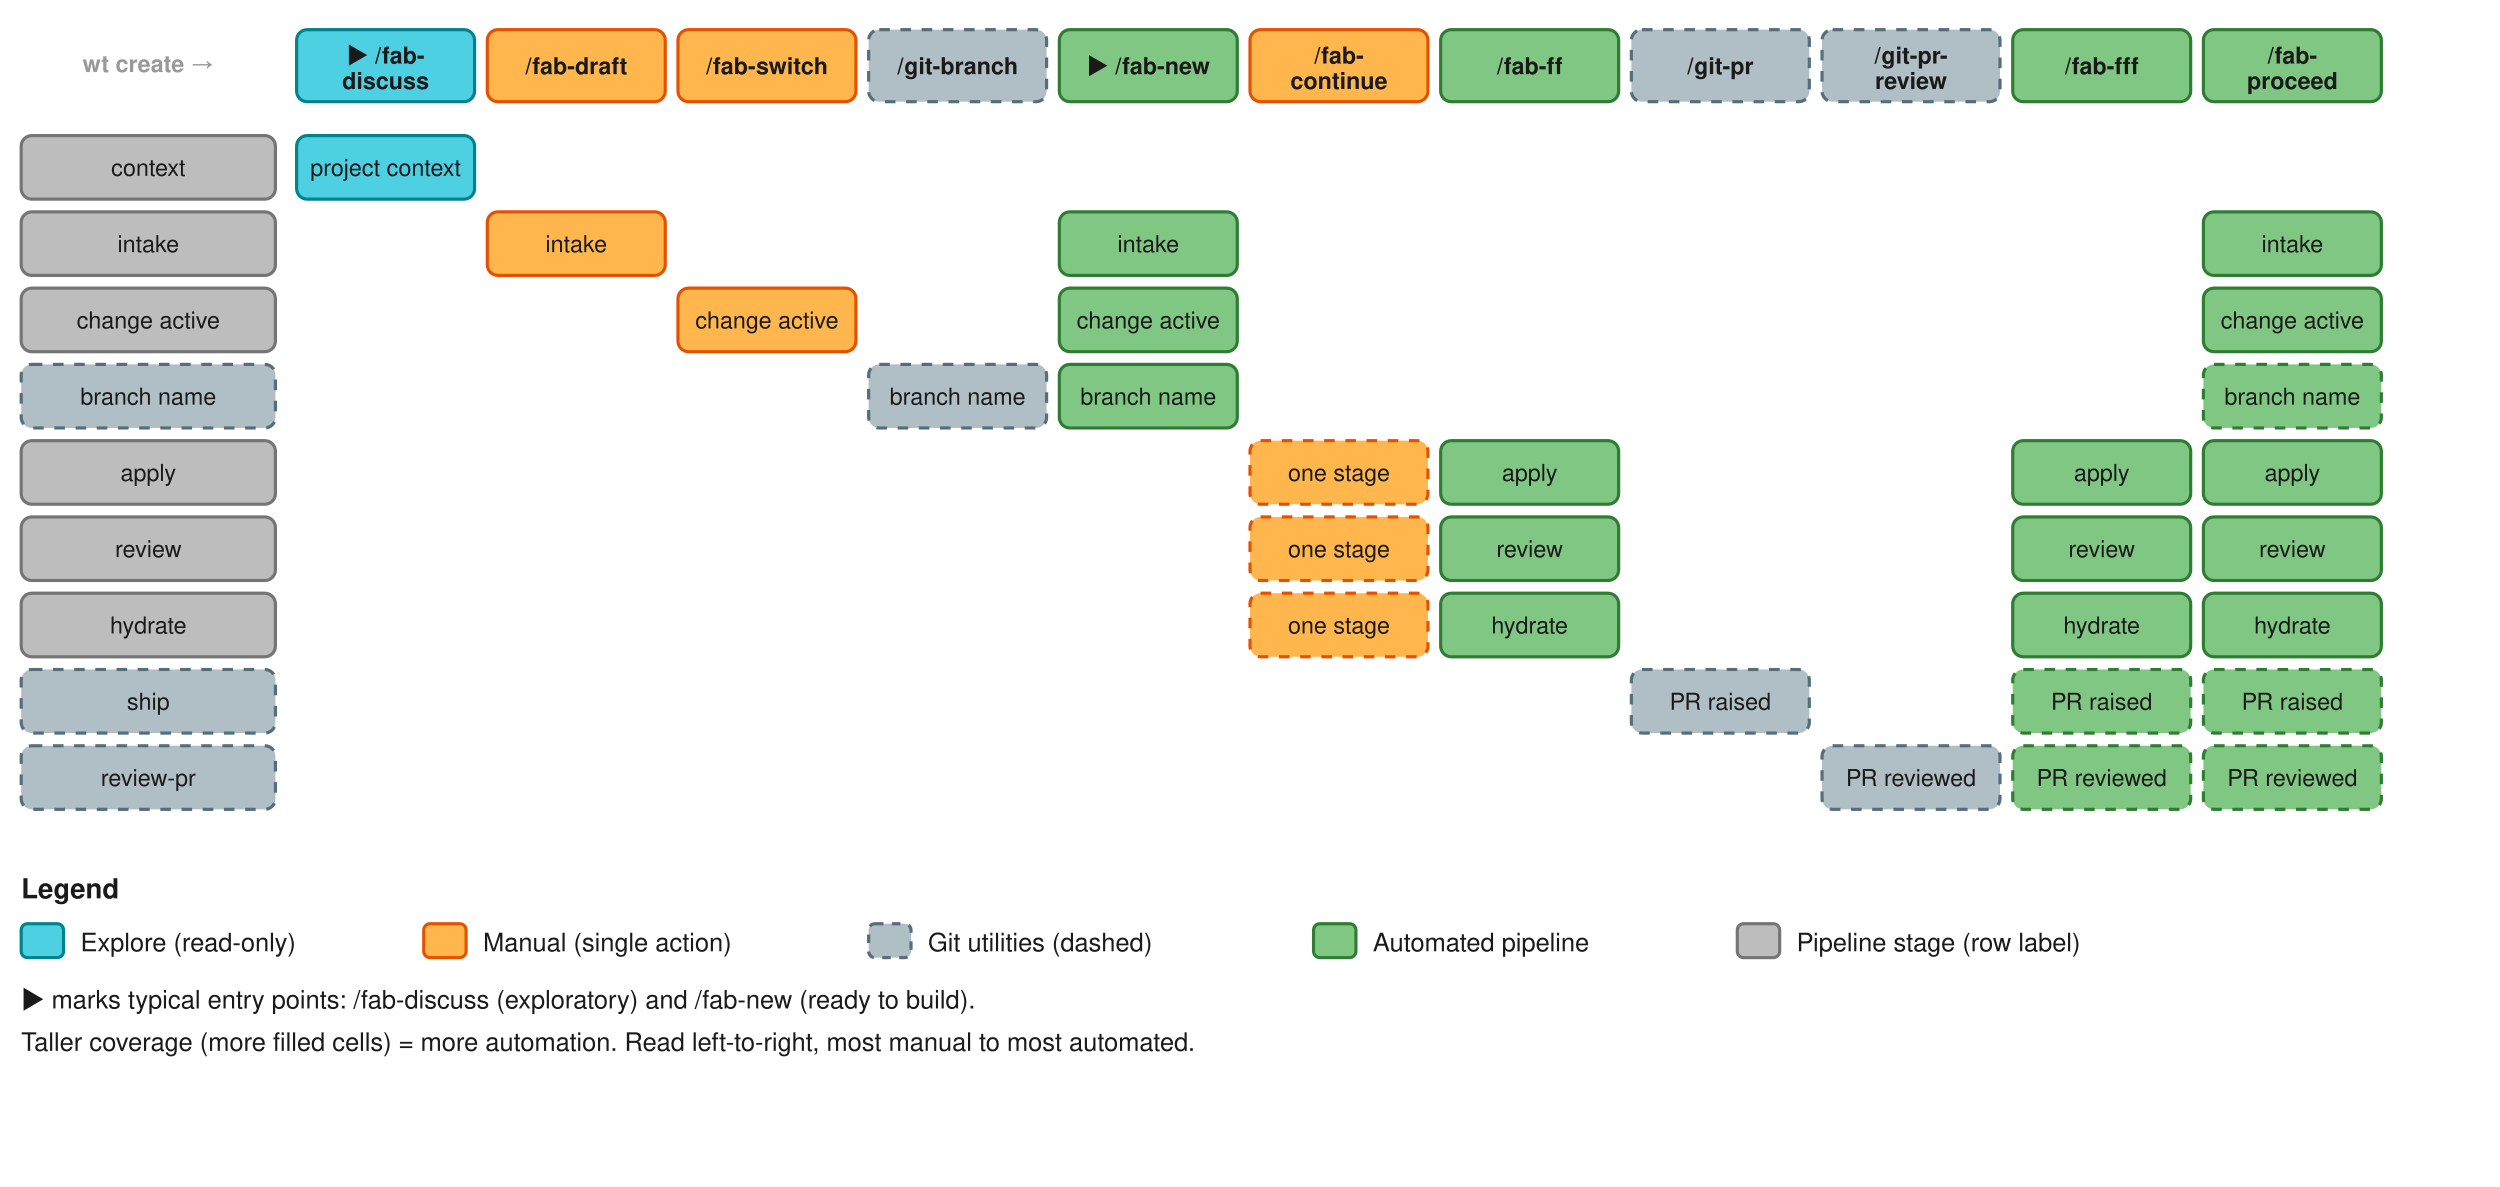
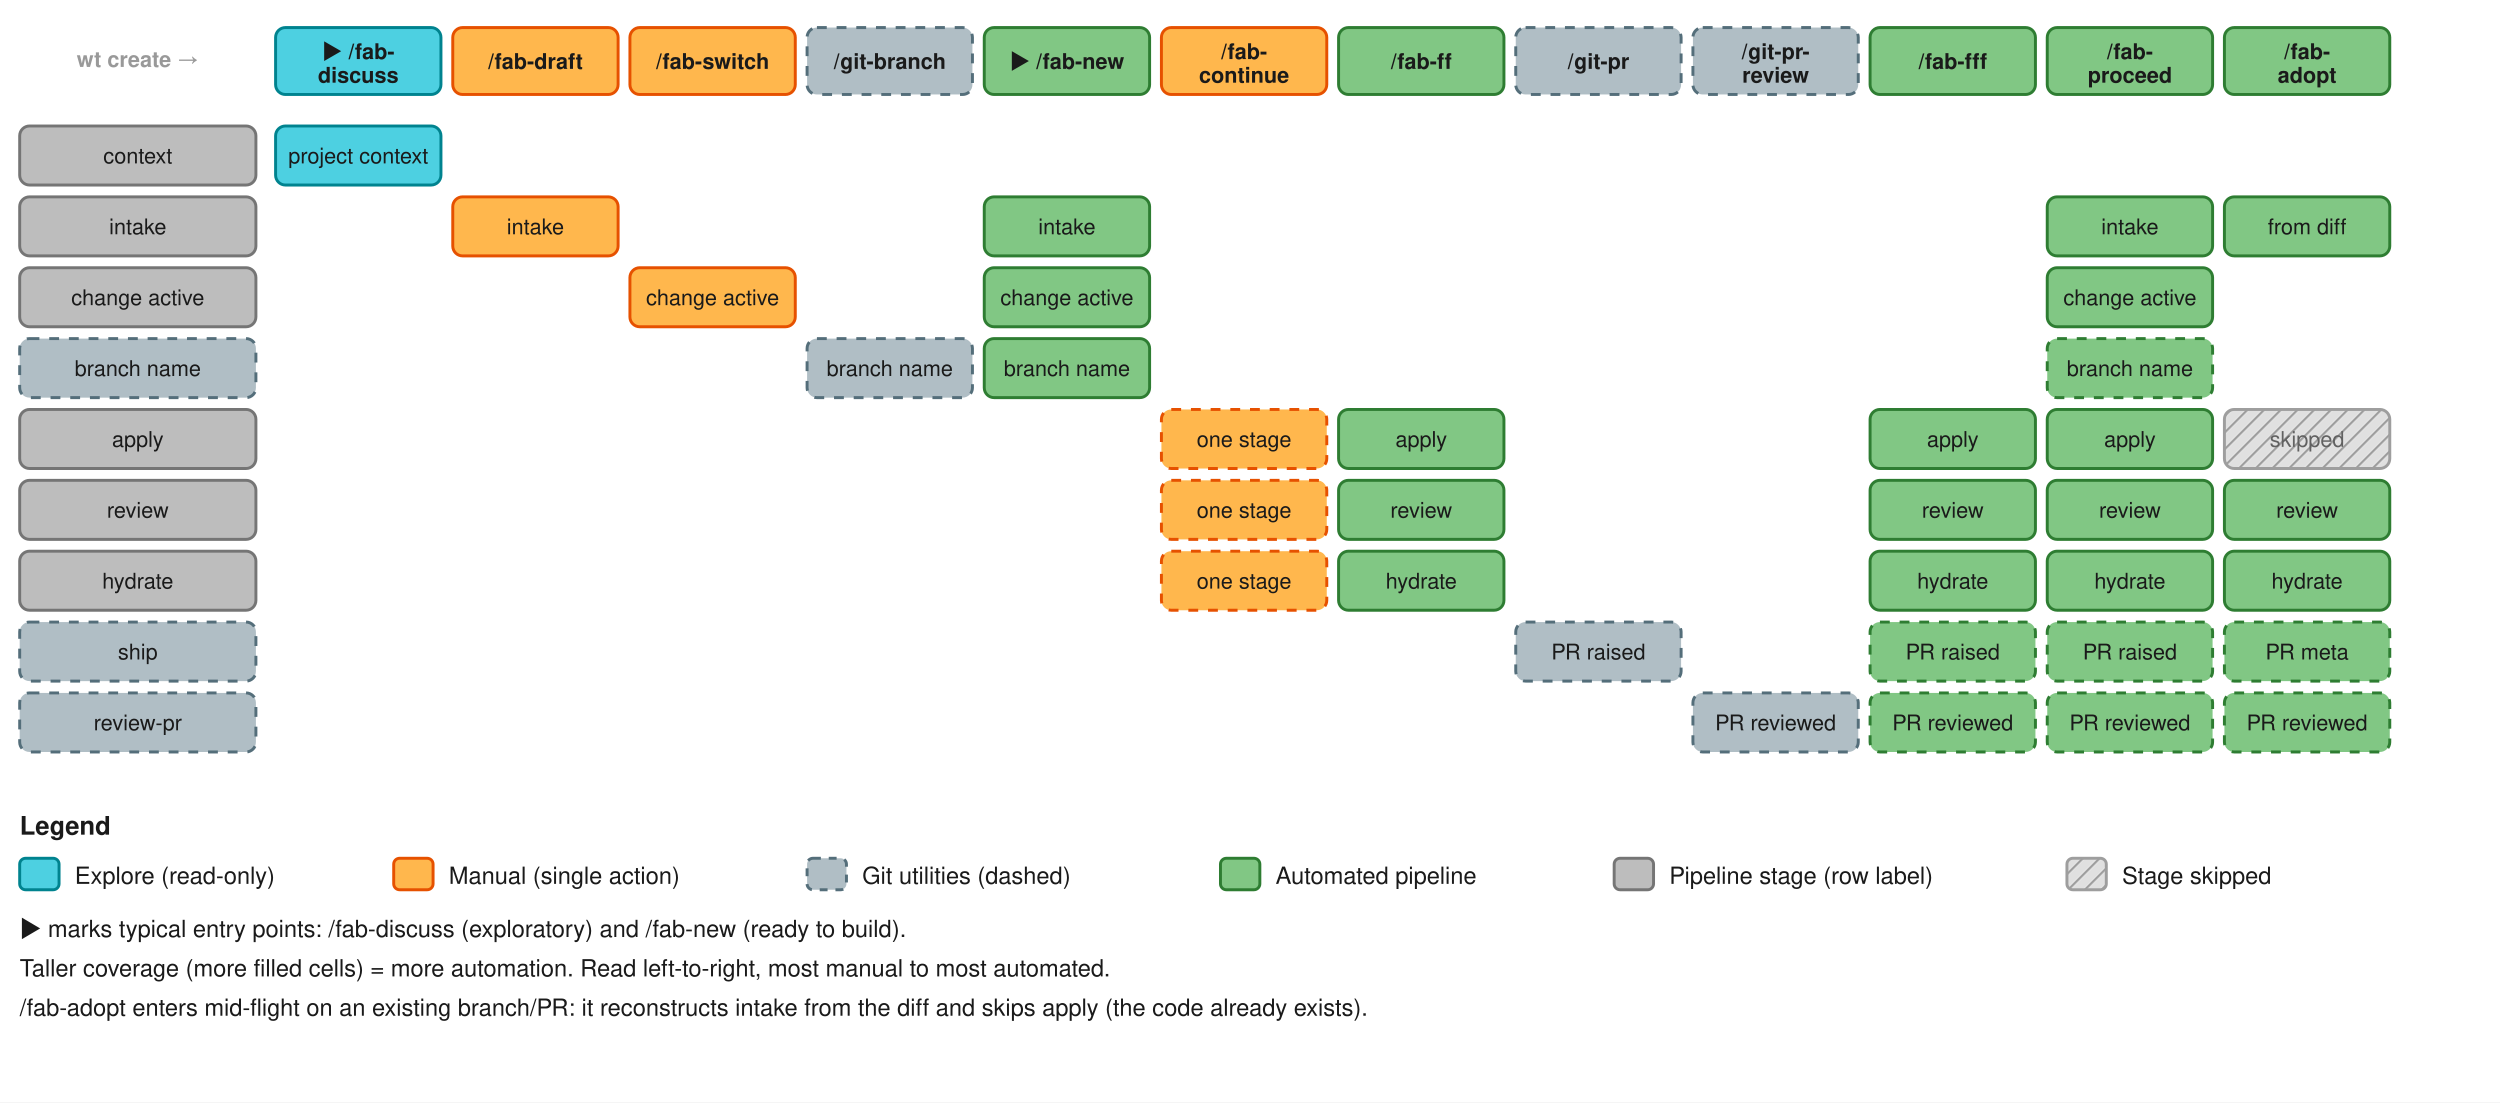
- <svg xmlns="http://www.w3.org/2000/svg" width="1180" height="560" viewBox="0 0 1180 560" font-family="-apple-system, BlinkMacSystemFont, 'Segoe UI', Helvetica, Arial, sans-serif" role="img" aria-label="Stage coverage by command: a matrix whose rows are pipeline stages (context, intake, change active, branch name, apply, review, hydrate, ship, review-pr) and whose columns are commands. fab-discuss covers context. fab-draft covers intake. fab-switch covers change active. git-branch covers branch name. fab-new covers intake, change active, and branch name. fab-continue, fab-ff, fab-fff, and fab-proceed each cover apply, review, and hydrate; fff and proceed also cover ship and review-pr. git-pr covers ship. git-pr-review covers review-pr.">
-   <rect x="0" y="0" width="1180" height="560" fill="#ffffff" />
+ <svg xmlns="http://www.w3.org/2000/svg" width="1270" height="560" viewBox="0 0 1270 560" font-family="-apple-system, BlinkMacSystemFont, 'Segoe UI', Helvetica, Arial, sans-serif" role="img" aria-label="Stage coverage by command: a matrix whose rows are pipeline stages (context, intake, change active, branch name, apply, review, hydrate, ship, review-pr) and whose columns are commands. fab-discuss covers context. fab-draft covers intake. fab-switch covers change active. git-branch covers branch name. fab-new covers intake, change active, and branch name. fab-continue, fab-ff, fab-fff, and fab-proceed each cover apply, review, and hydrate; fff and proceed also cover ship and review-pr. git-pr covers ship. git-pr-review covers review-pr. fab-adopt enters mid-flight: it covers intake, review, hydrate, ship, and review-pr, and marks apply skipped.">
+   <defs>
+     <pattern id="skip-hatch" patternUnits="userSpaceOnUse" width="6" height="6" patternTransform="rotate(45)">
+       <rect width="6" height="6" fill="#e0e0e0" />
+       <line x1="0" y1="0" x2="0" y2="6" stroke="#9e9e9e" stroke-width="2" />
+     </pattern>
+   </defs>
+   <rect x="0" y="0" width="1270" height="560" fill="#ffffff" />
  <g font-size="11" font-weight="600" fill="#1a1a1a" text-anchor="middle">
    <text x="70" y="34" fill="#999999" font-size="11">wt create →</text>
    <rect x="140" y="14" width="84" height="34" rx="5" fill="#4dd0e1" stroke="#00838f" stroke-width="1.5" />
    <text x="182" y="30">▶ /fab-</text>
    <text x="182" y="42">discuss</text>
    <rect x="230" y="14" width="84" height="34" rx="5" fill="#ffb74d" stroke="#E65100" stroke-width="1.5" />
    <text x="272" y="35">/fab-draft</text>
    <rect x="320" y="14" width="84" height="34" rx="5" fill="#ffb74d" stroke="#E65100" stroke-width="1.5" />
    <text x="362" y="35">/fab-switch</text>
    <rect x="410" y="14" width="84" height="34" rx="5" fill="#b0bec5" stroke="#546e7a" stroke-width="1.5" stroke-dasharray="5 5" />
    <text x="452" y="35">/git-branch</text>
    <rect x="500" y="14" width="84" height="34" rx="5" fill="#81c784" stroke="#2E7D32" stroke-width="1.5" />
    <text x="542" y="35">▶ /fab-new</text>
    <rect x="590" y="14" width="84" height="34" rx="5" fill="#ffb74d" stroke="#E65100" stroke-width="1.5" />
    <text x="632" y="30">/fab-</text>
    <text x="632" y="42">continue</text>
    <rect x="680" y="14" width="84" height="34" rx="5" fill="#81c784" stroke="#2E7D32" stroke-width="1.5" />
    <text x="722" y="35">/fab-ff</text>
    <rect x="770" y="14" width="84" height="34" rx="5" fill="#b0bec5" stroke="#546e7a" stroke-width="1.5" stroke-dasharray="5 5" />
    <text x="812" y="35">/git-pr</text>
    <rect x="860" y="14" width="84" height="34" rx="5" fill="#b0bec5" stroke="#546e7a" stroke-width="1.5" stroke-dasharray="5 5" />
    <text x="902" y="30">/git-pr-</text>
    <text x="902" y="42">review</text>
    <rect x="950" y="14" width="84" height="34" rx="5" fill="#81c784" stroke="#2E7D32" stroke-width="1.5" />
    <text x="992" y="35">/fab-fff</text>
    <rect x="1040" y="14" width="84" height="34" rx="5" fill="#81c784" stroke="#2E7D32" stroke-width="1.5" />
    <text x="1082" y="30">/fab-</text>
    <text x="1082" y="42">proceed</text>
+     <rect x="1130" y="14" width="84" height="34" rx="5" fill="#81c784" stroke="#2E7D32" stroke-width="1.5" />
+     <text x="1172" y="30">/fab-</text>
+     <text x="1172" y="42">adopt</text>
  </g>
  <g font-size="11" fill="#1a1a1a" text-anchor="middle">
    <rect x="10" y="64" width="120" height="30" rx="5" fill="#bdbdbd" stroke="#757575" stroke-width="1.5" />
    <text x="70" y="83">context</text>
    <rect x="10" y="100" width="120" height="30" rx="5" fill="#bdbdbd" stroke="#757575" stroke-width="1.5" />
    <text x="70" y="119">intake</text>
    <rect x="10" y="136" width="120" height="30" rx="5" fill="#bdbdbd" stroke="#757575" stroke-width="1.5" />
    <text x="70" y="155">change active</text>
    <rect x="10" y="172" width="120" height="30" rx="5" fill="#b0bec5" stroke="#546e7a" stroke-width="1.5" stroke-dasharray="5 5" />
    <text x="70" y="191">branch name</text>
    <rect x="10" y="208" width="120" height="30" rx="5" fill="#bdbdbd" stroke="#757575" stroke-width="1.5" />
    <text x="70" y="227">apply</text>
    <rect x="10" y="244" width="120" height="30" rx="5" fill="#bdbdbd" stroke="#757575" stroke-width="1.5" />
    <text x="70" y="263">review</text>
    <rect x="10" y="280" width="120" height="30" rx="5" fill="#bdbdbd" stroke="#757575" stroke-width="1.5" />
    <text x="70" y="299">hydrate</text>
    <rect x="10" y="316" width="120" height="30" rx="5" fill="#b0bec5" stroke="#546e7a" stroke-width="1.5" stroke-dasharray="5 5" />
    <text x="70" y="335">ship</text>
    <rect x="10" y="352" width="120" height="30" rx="5" fill="#b0bec5" stroke="#546e7a" stroke-width="1.5" stroke-dasharray="5 5" />
    <text x="70" y="371">review-pr</text>
    <rect x="140" y="64" width="84" height="30" rx="5" fill="#4dd0e1" stroke="#00838f" stroke-width="1.5" />
    <text x="182" y="83">project context</text>
    <rect x="230" y="100" width="84" height="30" rx="5" fill="#ffb74d" stroke="#E65100" stroke-width="1.5" />
    <text x="272" y="119">intake</text>
    <rect x="320" y="136" width="84" height="30" rx="5" fill="#ffb74d" stroke="#E65100" stroke-width="1.5" />
    <text x="362" y="155">change active</text>
    <rect x="410" y="172" width="84" height="30" rx="5" fill="#b0bec5" stroke="#546e7a" stroke-width="1.5" stroke-dasharray="5 5" />
    <text x="452" y="191">branch name</text>
    <rect x="500" y="100" width="84" height="30" rx="5" fill="#81c784" stroke="#2E7D32" stroke-width="1.5" />
    <text x="542" y="119">intake</text>
    <rect x="500" y="136" width="84" height="30" rx="5" fill="#81c784" stroke="#2E7D32" stroke-width="1.5" />
    <text x="542" y="155">change active</text>
    <rect x="500" y="172" width="84" height="30" rx="5" fill="#81c784" stroke="#2E7D32" stroke-width="1.5" />
    <text x="542" y="191">branch name</text>
    <rect x="590" y="208" width="84" height="30" rx="5" fill="#ffb74d" stroke="#E65100" stroke-width="1.5" stroke-dasharray="5 5" />
    <text x="632" y="227">one stage</text>
    <rect x="590" y="244" width="84" height="30" rx="5" fill="#ffb74d" stroke="#E65100" stroke-width="1.5" stroke-dasharray="5 5" />
    <text x="632" y="263">one stage</text>
    <rect x="590" y="280" width="84" height="30" rx="5" fill="#ffb74d" stroke="#E65100" stroke-width="1.5" stroke-dasharray="5 5" />
    <text x="632" y="299">one stage</text>
    <rect x="680" y="208" width="84" height="30" rx="5" fill="#81c784" stroke="#2E7D32" stroke-width="1.5" />
    <text x="722" y="227">apply</text>
    <rect x="680" y="244" width="84" height="30" rx="5" fill="#81c784" stroke="#2E7D32" stroke-width="1.5" />
    <text x="722" y="263">review</text>
    <rect x="680" y="280" width="84" height="30" rx="5" fill="#81c784" stroke="#2E7D32" stroke-width="1.5" />
    <text x="722" y="299">hydrate</text>
    <rect x="770" y="316" width="84" height="30" rx="5" fill="#b0bec5" stroke="#546e7a" stroke-width="1.5" stroke-dasharray="5 5" />
    <text x="812" y="335">PR raised</text>
    <rect x="860" y="352" width="84" height="30" rx="5" fill="#b0bec5" stroke="#546e7a" stroke-width="1.5" stroke-dasharray="5 5" />
    <text x="902" y="371">PR reviewed</text>
    <rect x="950" y="208" width="84" height="30" rx="5" fill="#81c784" stroke="#2E7D32" stroke-width="1.5" />
    <text x="992" y="227">apply</text>
    <rect x="950" y="244" width="84" height="30" rx="5" fill="#81c784" stroke="#2E7D32" stroke-width="1.5" />
    <text x="992" y="263">review</text>
    <rect x="950" y="280" width="84" height="30" rx="5" fill="#81c784" stroke="#2E7D32" stroke-width="1.5" />
    <text x="992" y="299">hydrate</text>
    <rect x="950" y="316" width="84" height="30" rx="5" fill="#81c784" stroke="#2E7D32" stroke-width="1.5" stroke-dasharray="5 5" />
    <text x="992" y="335">PR raised</text>
    <rect x="950" y="352" width="84" height="30" rx="5" fill="#81c784" stroke="#2E7D32" stroke-width="1.5" stroke-dasharray="5 5" />
    <text x="992" y="371">PR reviewed</text>
    <rect x="1040" y="100" width="84" height="30" rx="5" fill="#81c784" stroke="#2E7D32" stroke-width="1.5" />
    <text x="1082" y="119">intake</text>
    <rect x="1040" y="136" width="84" height="30" rx="5" fill="#81c784" stroke="#2E7D32" stroke-width="1.5" />
    <text x="1082" y="155">change active</text>
    <rect x="1040" y="172" width="84" height="30" rx="5" fill="#81c784" stroke="#2E7D32" stroke-width="1.5" stroke-dasharray="5 5" />
    <text x="1082" y="191">branch name</text>
    <rect x="1040" y="208" width="84" height="30" rx="5" fill="#81c784" stroke="#2E7D32" stroke-width="1.5" />
    <text x="1082" y="227">apply</text>
    <rect x="1040" y="244" width="84" height="30" rx="5" fill="#81c784" stroke="#2E7D32" stroke-width="1.5" />
    <text x="1082" y="263">review</text>
    <rect x="1040" y="280" width="84" height="30" rx="5" fill="#81c784" stroke="#2E7D32" stroke-width="1.5" />
    <text x="1082" y="299">hydrate</text>
    <rect x="1040" y="316" width="84" height="30" rx="5" fill="#81c784" stroke="#2E7D32" stroke-width="1.5" stroke-dasharray="5 5" />
    <text x="1082" y="335">PR raised</text>
    <rect x="1040" y="352" width="84" height="30" rx="5" fill="#81c784" stroke="#2E7D32" stroke-width="1.5" stroke-dasharray="5 5" />
    <text x="1082" y="371">PR reviewed</text>
+     <rect x="1130" y="100" width="84" height="30" rx="5" fill="#81c784" stroke="#2E7D32" stroke-width="1.5" />
+     <text x="1172" y="119">from diff</text>
+     <rect x="1130" y="208" width="84" height="30" rx="5" fill="url(#skip-hatch)" stroke="#9e9e9e" stroke-width="1.5" />
+     <text x="1172" y="227" fill="#616161">skipped</text>
+     <rect x="1130" y="244" width="84" height="30" rx="5" fill="#81c784" stroke="#2E7D32" stroke-width="1.5" />
+     <text x="1172" y="263">review</text>
+     <rect x="1130" y="280" width="84" height="30" rx="5" fill="#81c784" stroke="#2E7D32" stroke-width="1.5" />
+     <text x="1172" y="299">hydrate</text>
+     <rect x="1130" y="316" width="84" height="30" rx="5" fill="#81c784" stroke="#2E7D32" stroke-width="1.5" stroke-dasharray="5 5" />
+     <text x="1172" y="335">PR meta</text>
+     <rect x="1130" y="352" width="84" height="30" rx="5" fill="#81c784" stroke="#2E7D32" stroke-width="1.5" stroke-dasharray="5 5" />
+     <text x="1172" y="371">PR reviewed</text>
  </g>
  <g font-size="12" fill="#1a1a1a">
    <text x="10" y="424" font-weight="700" font-size="13">Legend</text>
    <rect x="10" y="436" width="20" height="16" rx="3" fill="#4dd0e1" stroke="#00838f" stroke-width="1.5" />
    <text x="38" y="449">Explore (read-only)</text>
    <rect x="200" y="436" width="20" height="16" rx="3" fill="#ffb74d" stroke="#E65100" stroke-width="1.5" />
    <text x="228" y="449">Manual (single action)</text>
    <rect x="410" y="436" width="20" height="16" rx="3" fill="#b0bec5" stroke="#546e7a" stroke-width="1.5" stroke-dasharray="4 4" />
    <text x="438" y="449">Git utilities (dashed)</text>
    <rect x="620" y="436" width="20" height="16" rx="3" fill="#81c784" stroke="#2E7D32" stroke-width="1.5" />
    <text x="648" y="449">Automated pipeline</text>
    <rect x="820" y="436" width="20" height="16" rx="3" fill="#bdbdbd" stroke="#757575" stroke-width="1.5" />
    <text x="848" y="449">Pipeline stage (row label)</text>
+     <rect x="1050" y="436" width="20" height="16" rx="3" fill="url(#skip-hatch)" stroke="#9e9e9e" stroke-width="1.5" />
+     <text x="1078" y="449">Stage skipped</text>
    <text x="10" y="476" font-size="12">▶ marks typical entry points: /fab-discuss (exploratory) and /fab-new (ready to build).</text>
    <text x="10" y="496" font-size="12">Taller coverage (more filled cells) = more automation. Read left-to-right, most manual to most automated.</text>
+     <text x="10" y="516" font-size="12">/fab-adopt enters mid-flight on an existing branch/PR: it reconstructs intake from the diff and skips apply (the code already exists).</text>
  </g>
</svg>
